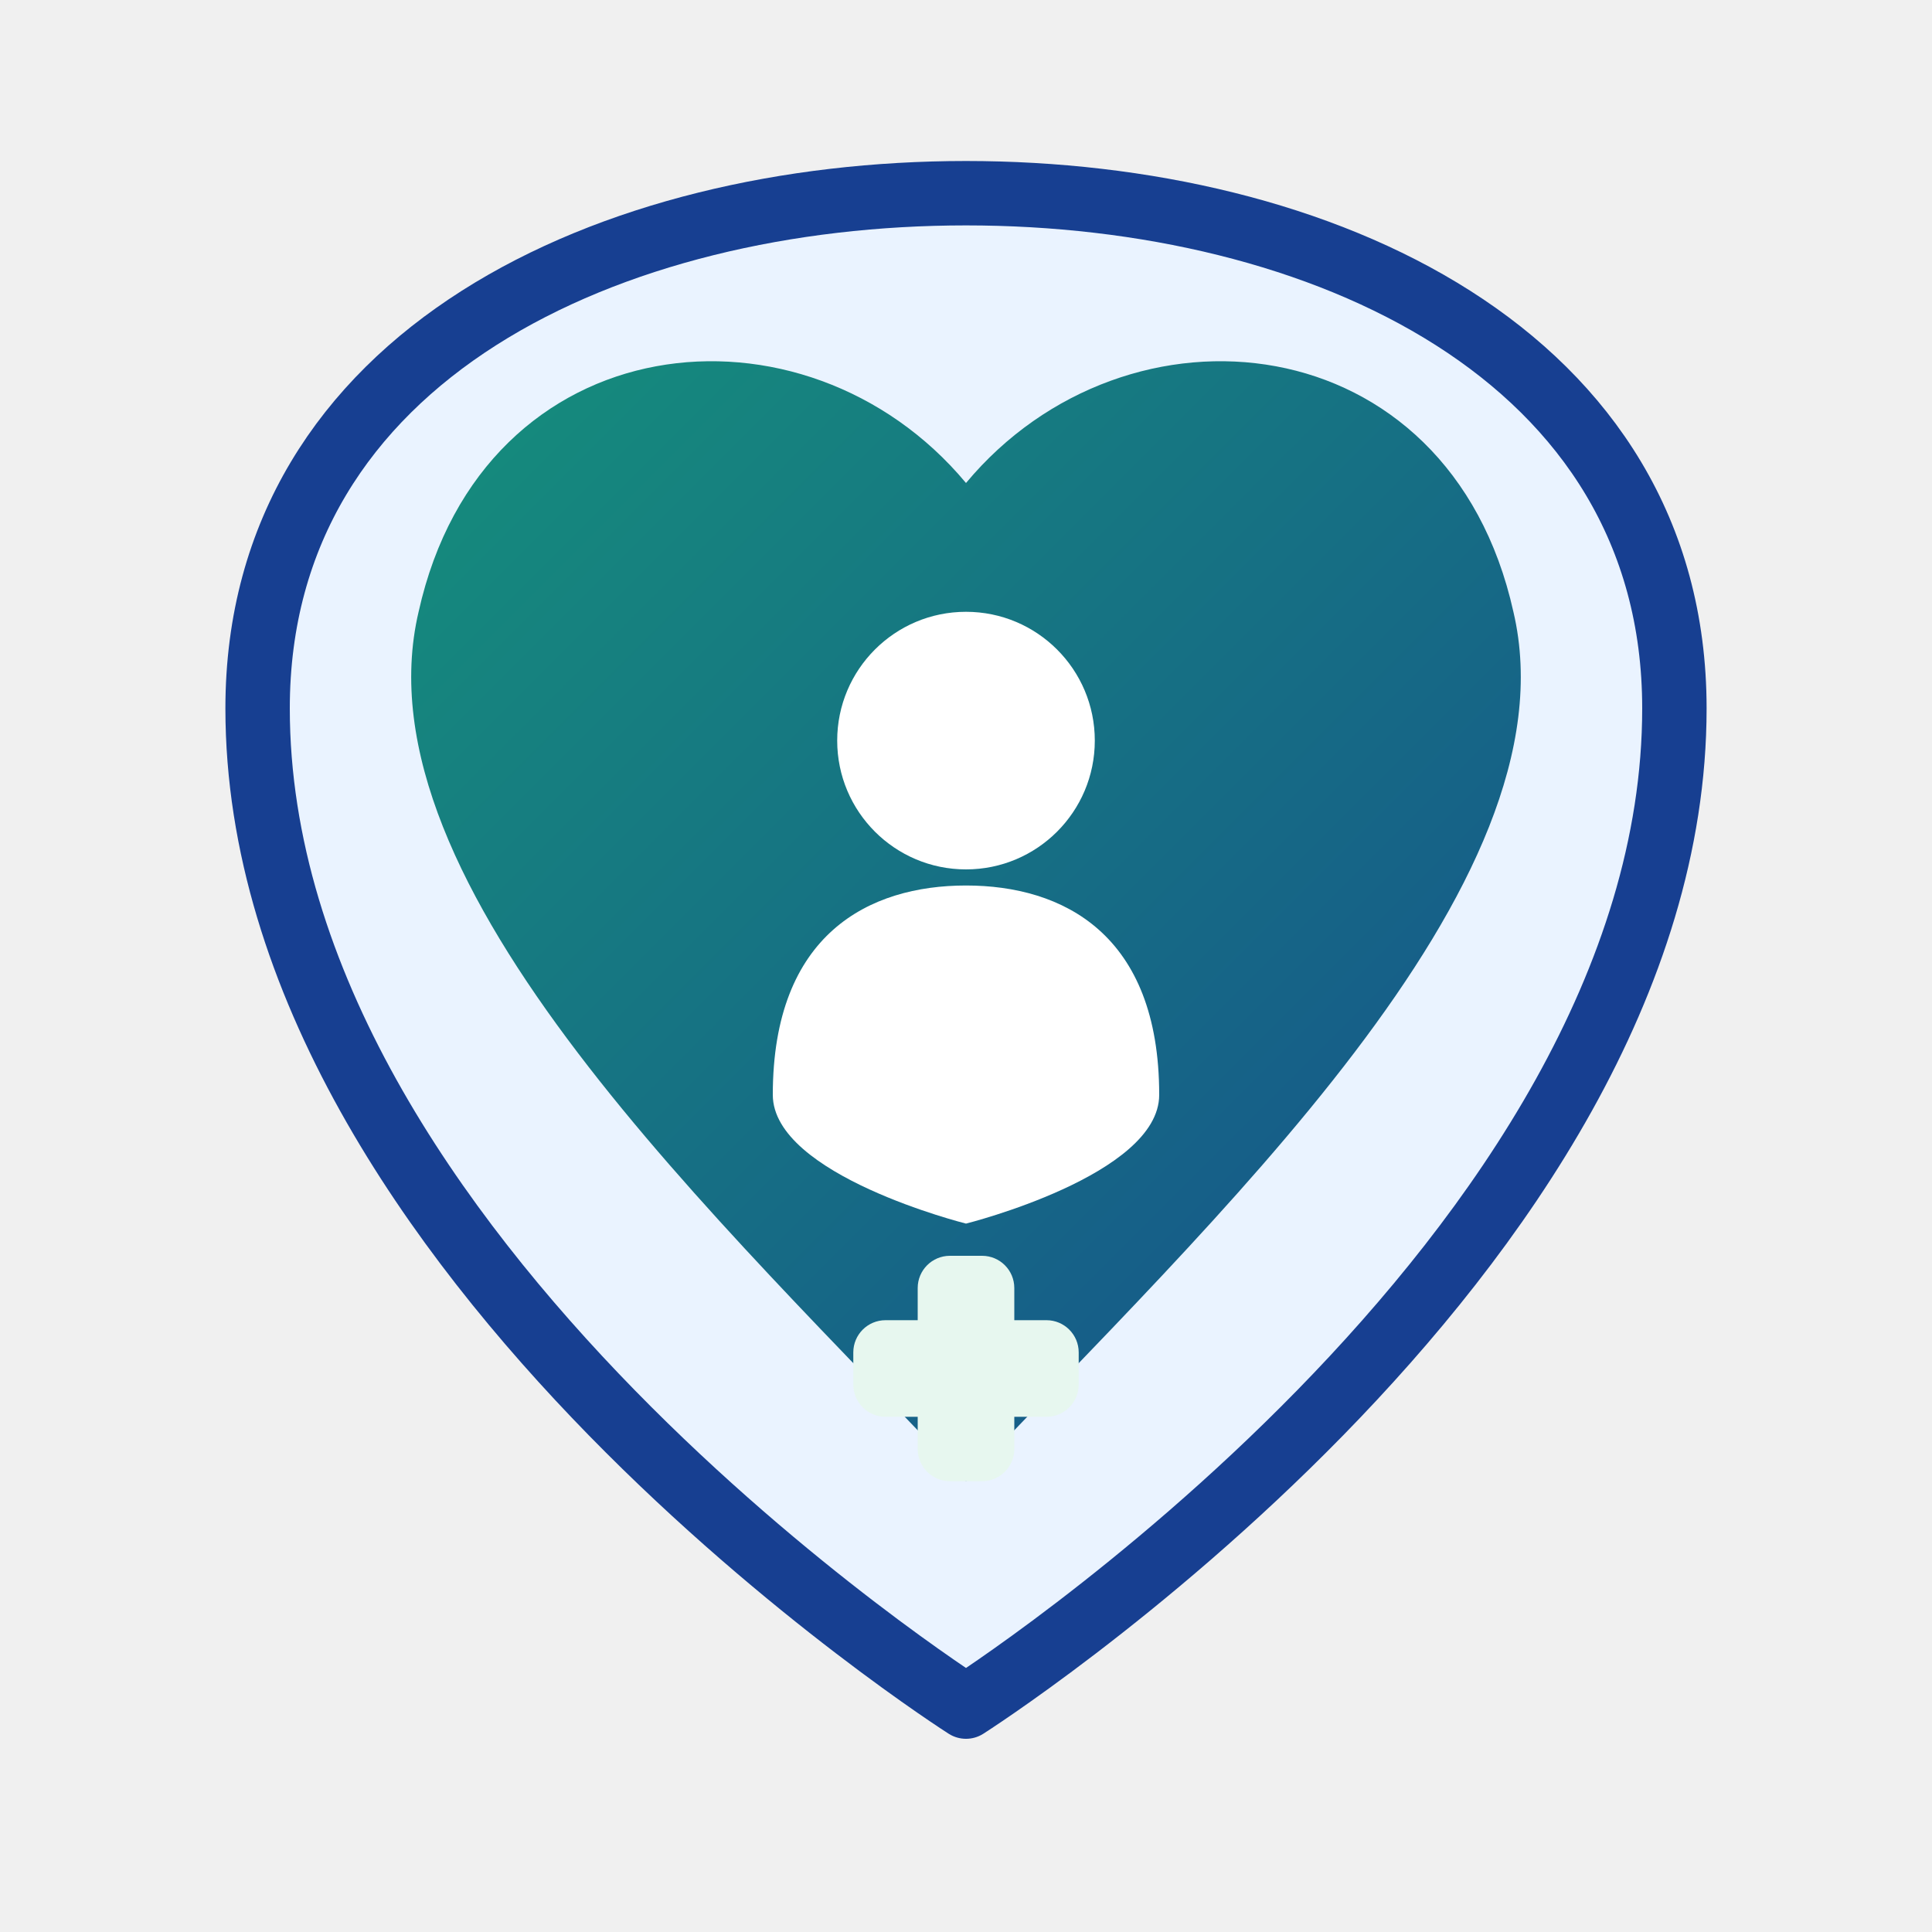
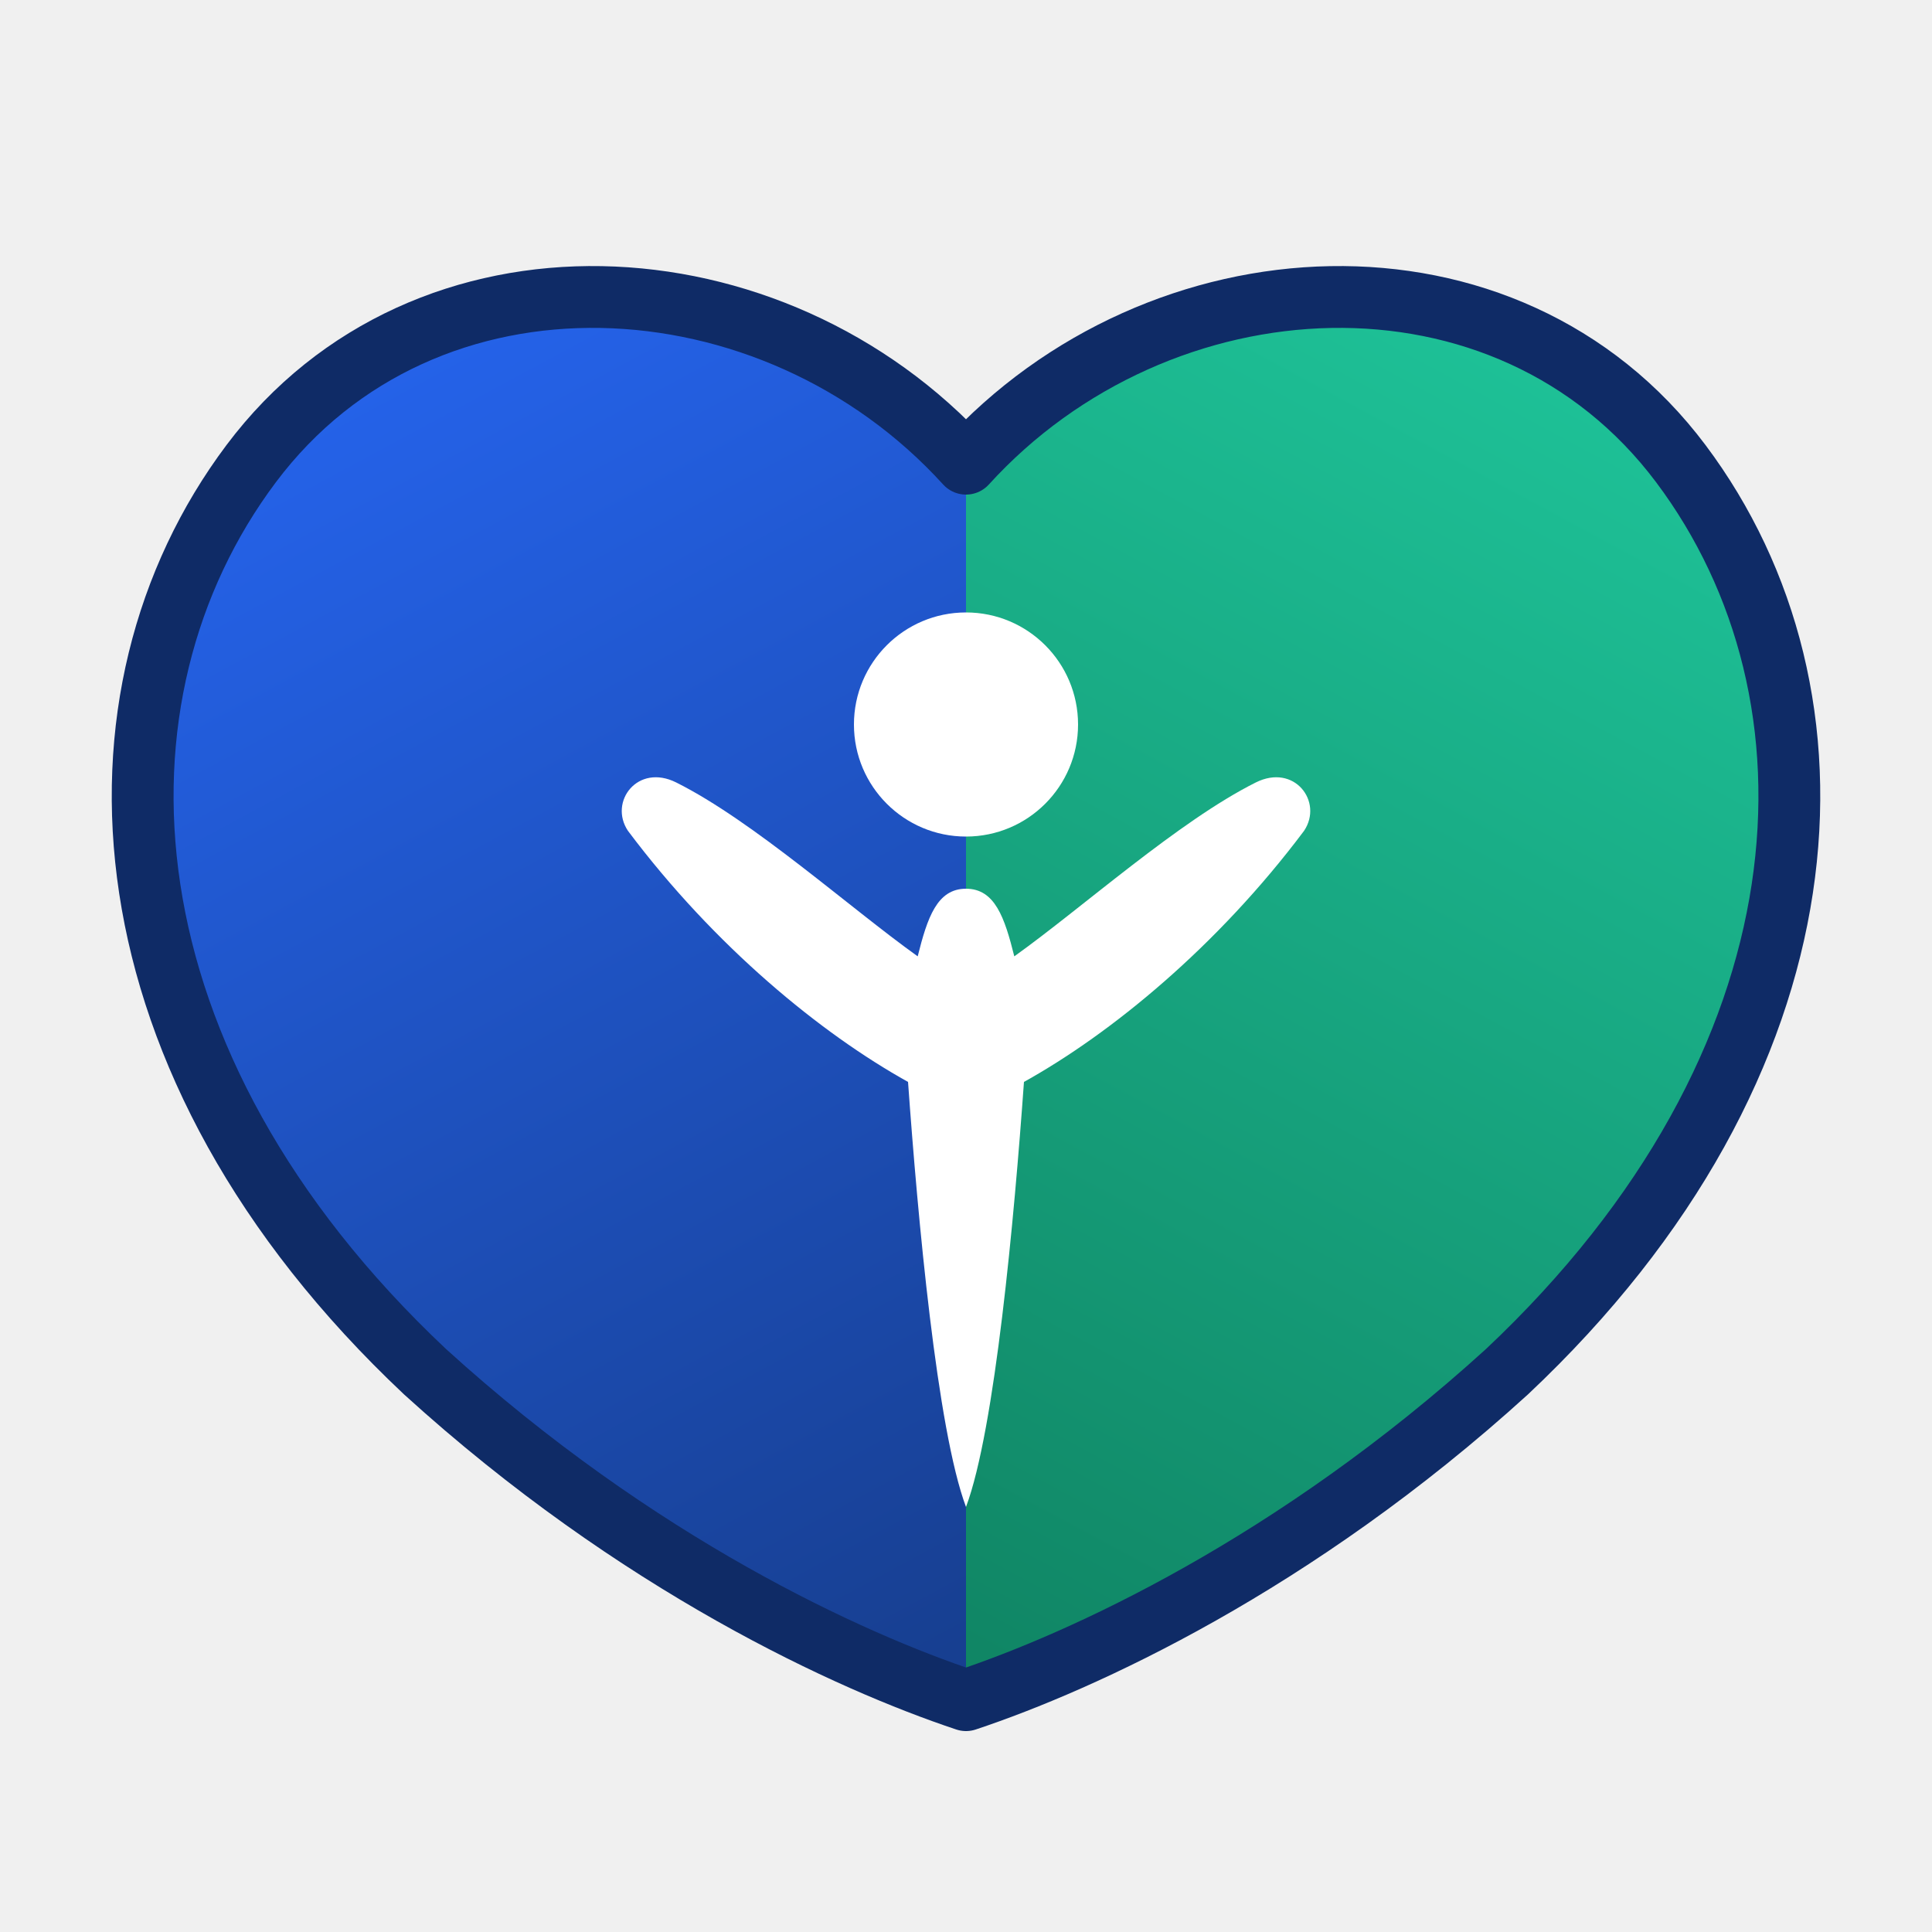
- <svg xmlns="http://www.w3.org/2000/svg" viewBox="0 0 120 120" fill="none">
+ <svg xmlns="http://www.w3.org/2000/svg" viewBox="0 0 100 100" fill="none">
  <defs>
-     <linearGradient id="sahaayaGrad" x1="10" y1="10" x2="110" y2="110" gradientUnits="userSpaceOnUse">
-       <stop stop-color="#159B78" />
+     <linearGradient id="logoBlueGrad" x1="15" y1="20" x2="50" y2="85" gradientUnits="userSpaceOnUse">
+       <stop stop-color="#2563EB" />
      <stop offset="1" stop-color="#173F91" />
    </linearGradient>
+     <linearGradient id="logoTealGrad" x1="85" y1="20" x2="50" y2="85" gradientUnits="userSpaceOnUse">
+       <stop stop-color="#1EC298" />
+       <stop offset="1" stop-color="#108665" />
+     </linearGradient>
  </defs>
-   <path d="M60 12 C82 12, 104 22, 104 44 C104 78, 60 106, 60 106 C60 106, 16 78, 16 44 C16 22, 38 12, 60 12 Z" fill="#EAF3FF" stroke="#173F91" stroke-width="4" stroke-linejoin="round" />
-   <path d="M60 30 C50 18, 30 20, 26 38 C22 55, 45 76, 60 92 C75 76, 98 55, 94 38 C90 20, 70 18, 60 30 Z" fill="url(#sahaayaGrad)" />
-   <circle cx="60" cy="46" r="8" fill="#FFFFFF" />
-   <path d="M48 68 C48 58, 54 55, 60 55 C66 55, 72 58, 72 68 C72 73, 60 76, 60 76 C60 76, 48 73, 48 68 Z" fill="#FFFFFF" />
-   <rect x="57" y="78" width="6" height="14" rx="2" fill="#E7F7EF" />
-   <rect x="53" y="82" width="14" height="6" rx="2" fill="#E7F7EF" />
+   <path d="M50,24 C40,13 22,12 13,24 C4,36 5,55 22,71 C33,81 44,86 50,88 Z" fill="url(#logoBlueGrad)" />
+   <path d="M50,24 C60,13 78,12 87,24 C96,36 95,55 78,71 C67,81 56,86 50,88 Z" fill="url(#logoTealGrad)" />
+   <path d="M50,24 C40,13 22,12 13,24 C4,36 5,55 22,71 C33,81 44,86 50,88 C56,86 67,81 78,71 C95,55 96,36 87,24 C78,12 60,13 50,24 Z" fill="none" stroke="#0F2B66" stroke-width="3.2" stroke-linecap="round" stroke-linejoin="round" />
+   <circle cx="50" cy="37.5" r="5.8" fill="#FFFFFF" />
+   <path d="M50,78 C48.5,74 47.5,63 47,56 C42.5,53.5 37,49 32.5,43 C31.5,41.5 33,39.5 35,40.5 C39,42.5 44,47 47.5,49.5 C48,47.5 48.5,46 50,46 C51.5,46 52,47.5 52.5,49.5 C56,47 61,42.5 65,40.5 C67,39.5 68.5,41.5 67.5,43 C63,49 57.5,53.5 53,56 C52.5,63 51.5,74 50,78 Z" fill="#FFFFFF" />
</svg>
